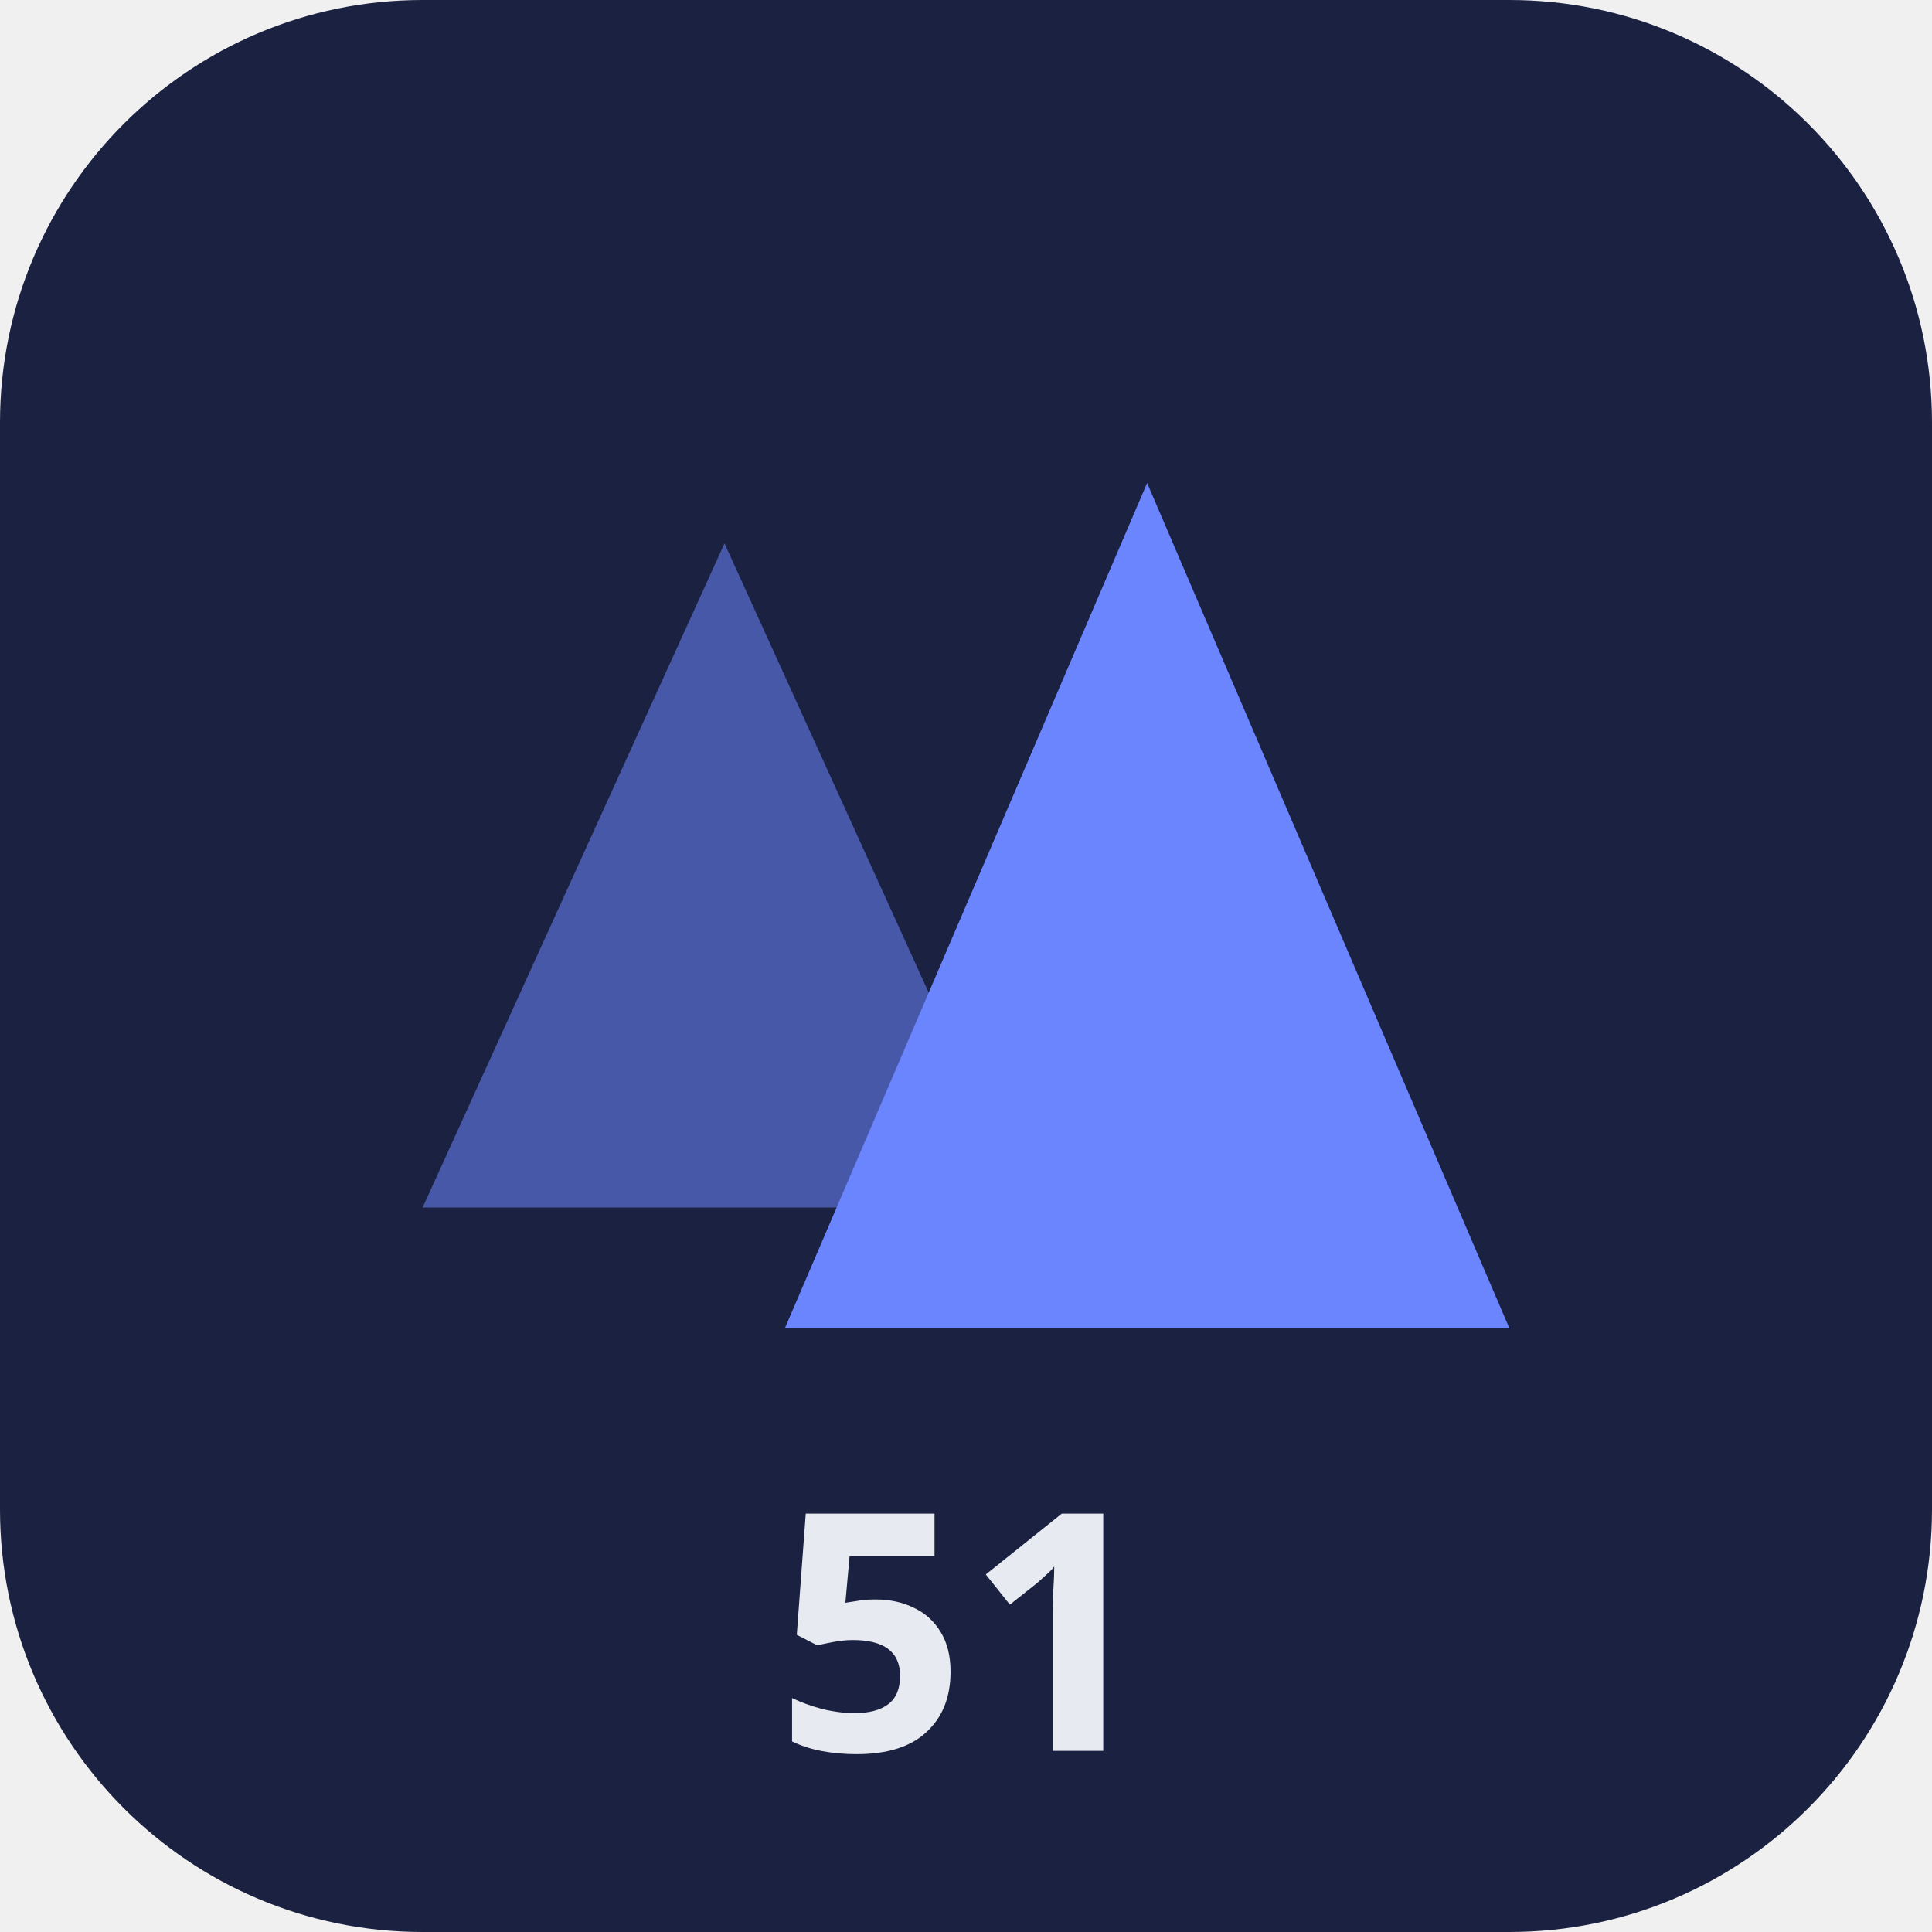
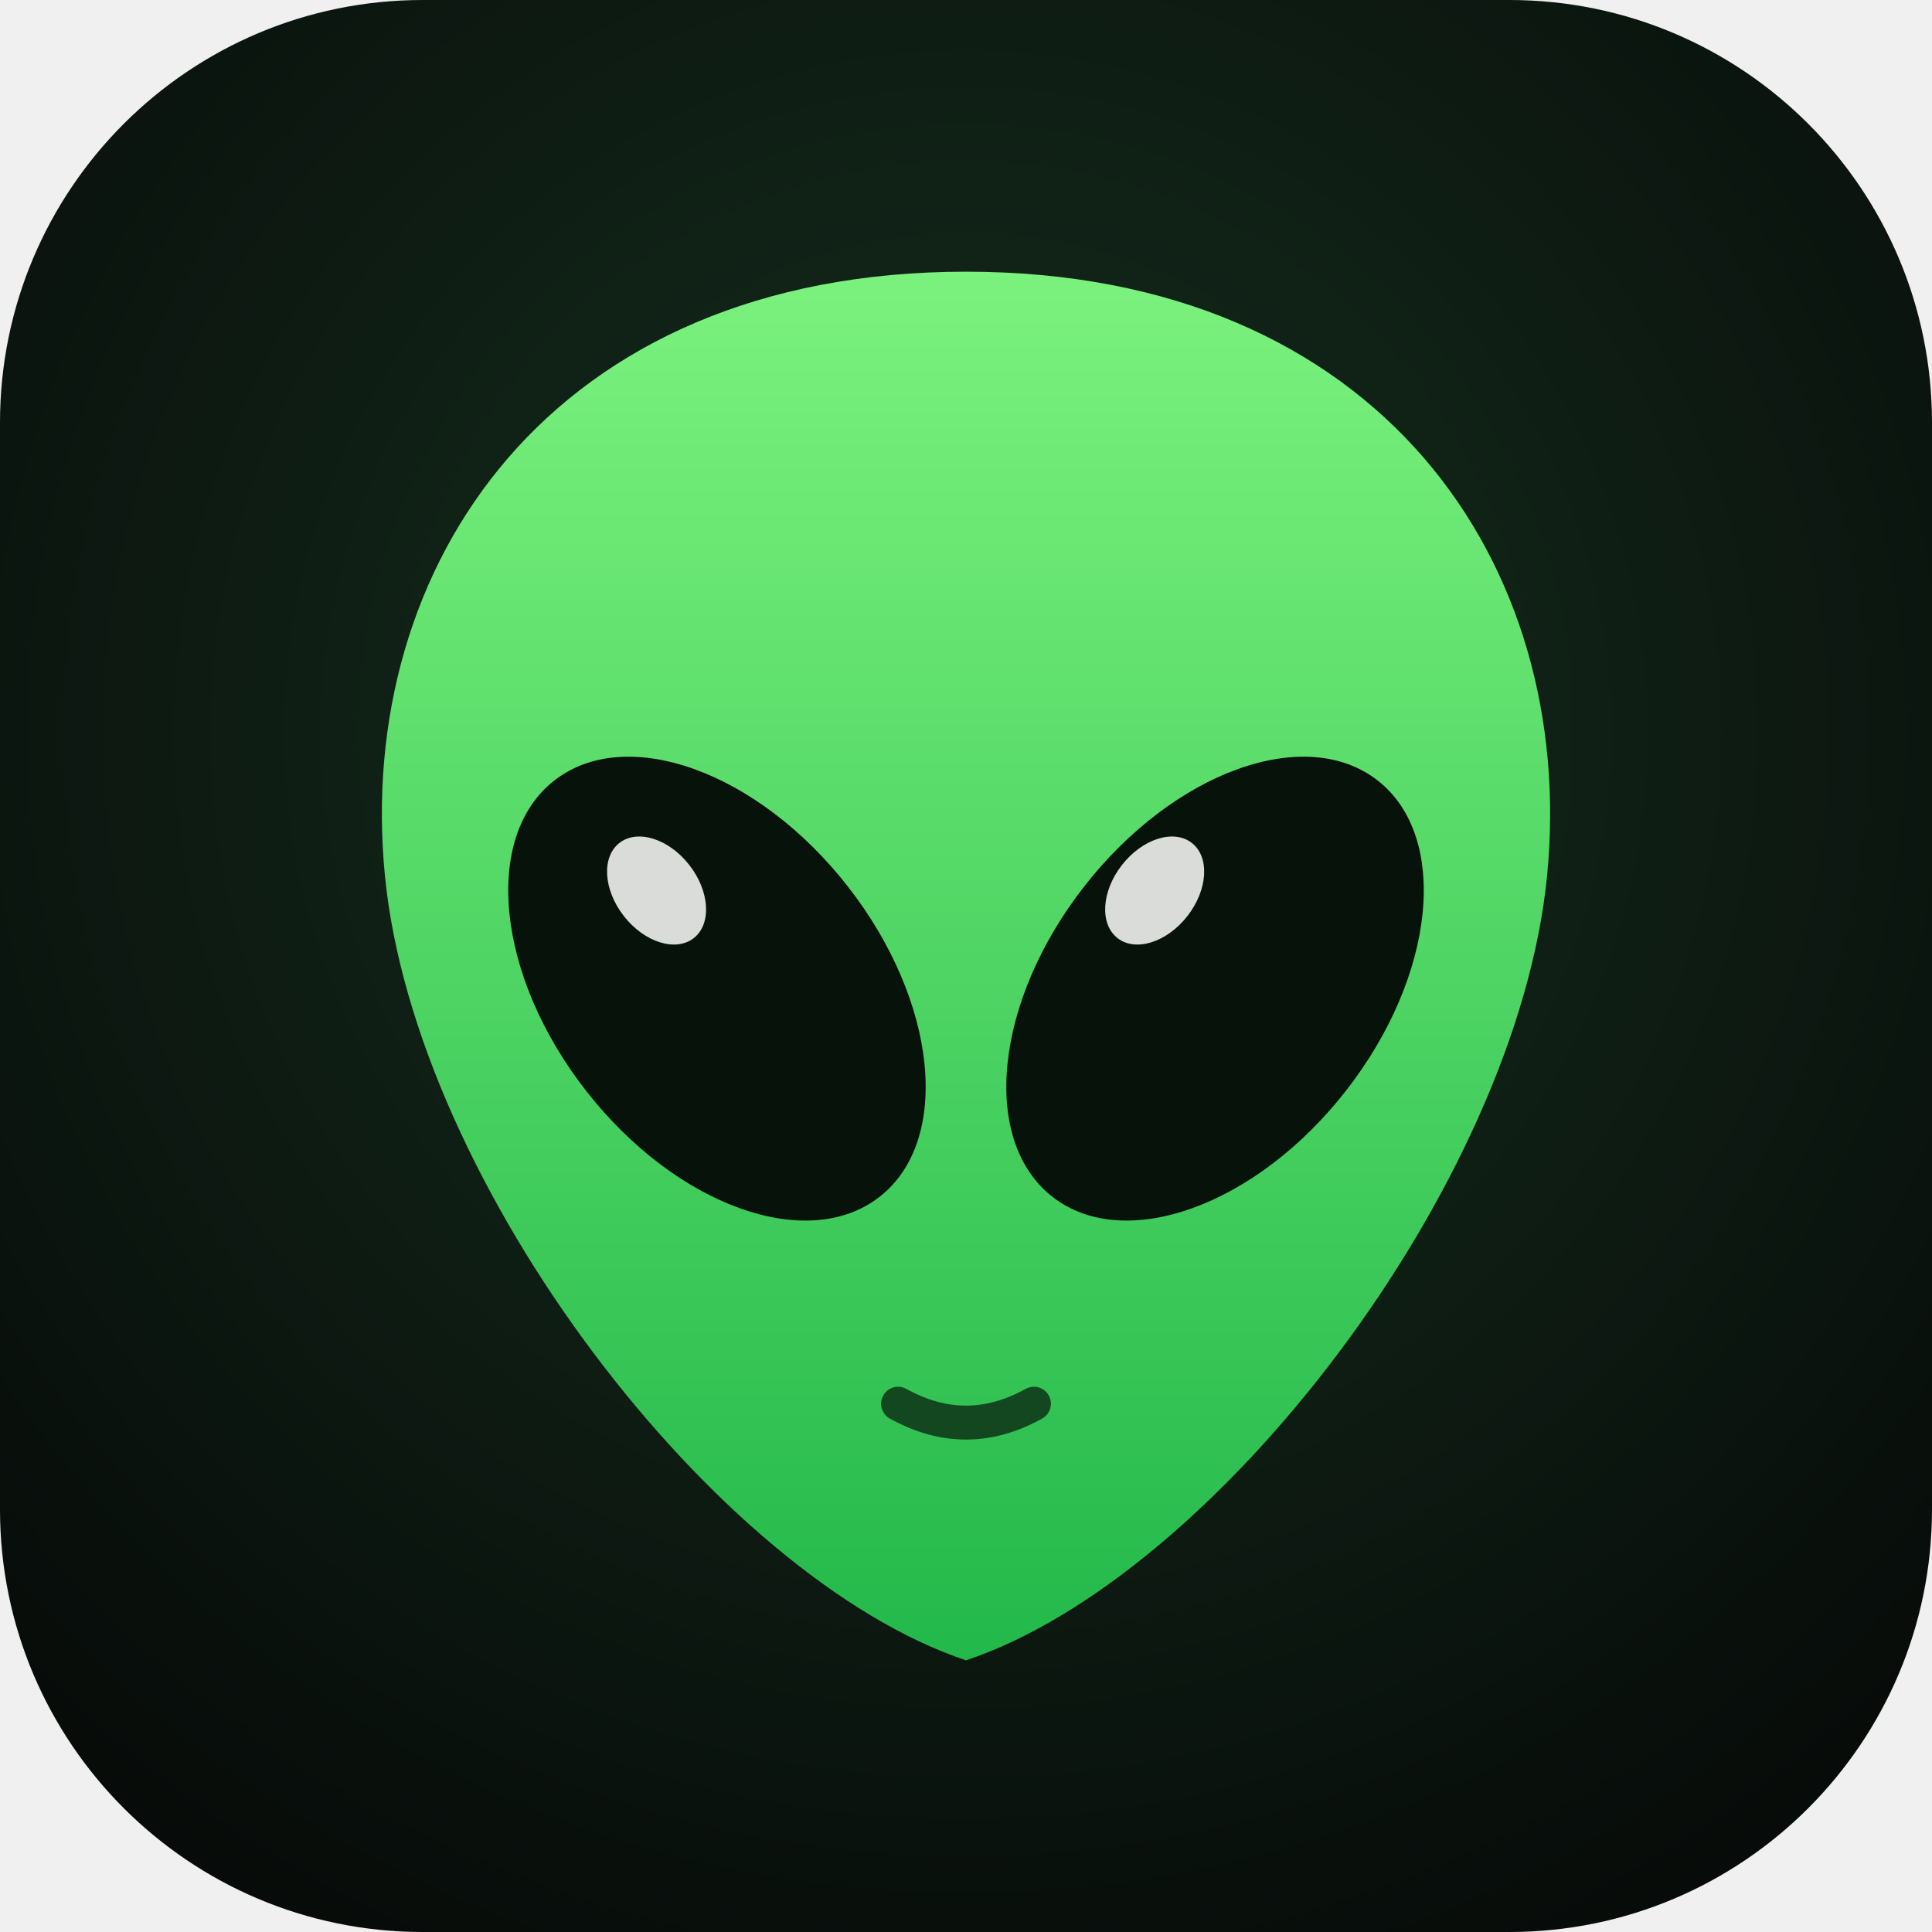
- <svg xmlns="http://www.w3.org/2000/svg" viewBox="0 0 64 64">
-   <rect width="64" height="64" rx="14" fill="#1b2140" />
-   <g fill="#6b85ff">
-     <path d="M14 40 L24 18 L34 40 Z" opacity=".55" />
-     <path d="M26 44 L38 16 L50 44 Z" />
+ <svg xmlns="http://www.w3.org/2000/svg" viewBox="0 0 512 512">
+   <defs>
+     <radialGradient id="bg" cx="50%" cy="38%" r="70%">
+       <stop offset="0" stop-color="#16301f" />
+       <stop offset="1" stop-color="#070b09" />
+     </radialGradient>
+     <linearGradient id="skin" x1="0" y1="0" x2="0" y2="1">
+       <stop offset="0" stop-color="#7cf27e" />
+       <stop offset="1" stop-color="#22b84a" />
+     </linearGradient>
+   </defs>
+   <rect width="512" height="512" rx="112" fill="url(#bg)" />
+   <g>
+     <path d="M256 72C366 72 418 150 410 232C402 314 322 418 256 440C190 418 110 314 102 232C94 150 146 72 256 72Z" fill="url(#skin)" />
+     <ellipse cx="190" cy="262" rx="44" ry="70" transform="rotate(-38 190 262)" fill="#06120a" />
+     <ellipse cx="322" cy="262" rx="44" ry="70" transform="rotate(38 322 262)" fill="#06120a" />
+     <ellipse cx="174" cy="236" rx="11" ry="16" transform="rotate(-38 174 236)" fill="#ffffff" opacity=".85" />
+     <ellipse cx="306" cy="236" rx="11" ry="16" transform="rotate(38 306 236)" fill="#ffffff" opacity=".85" />
+     <path d="M238 372Q256 382 274 372" stroke="#06120a" stroke-width="9" fill="none" stroke-linecap="round" opacity=".7" />
  </g>
-   <text x="32" y="58" font-family="system-ui,sans-serif" font-size="11" font-weight="700" fill="#e7eaf0" text-anchor="middle">51</text>
</svg>
